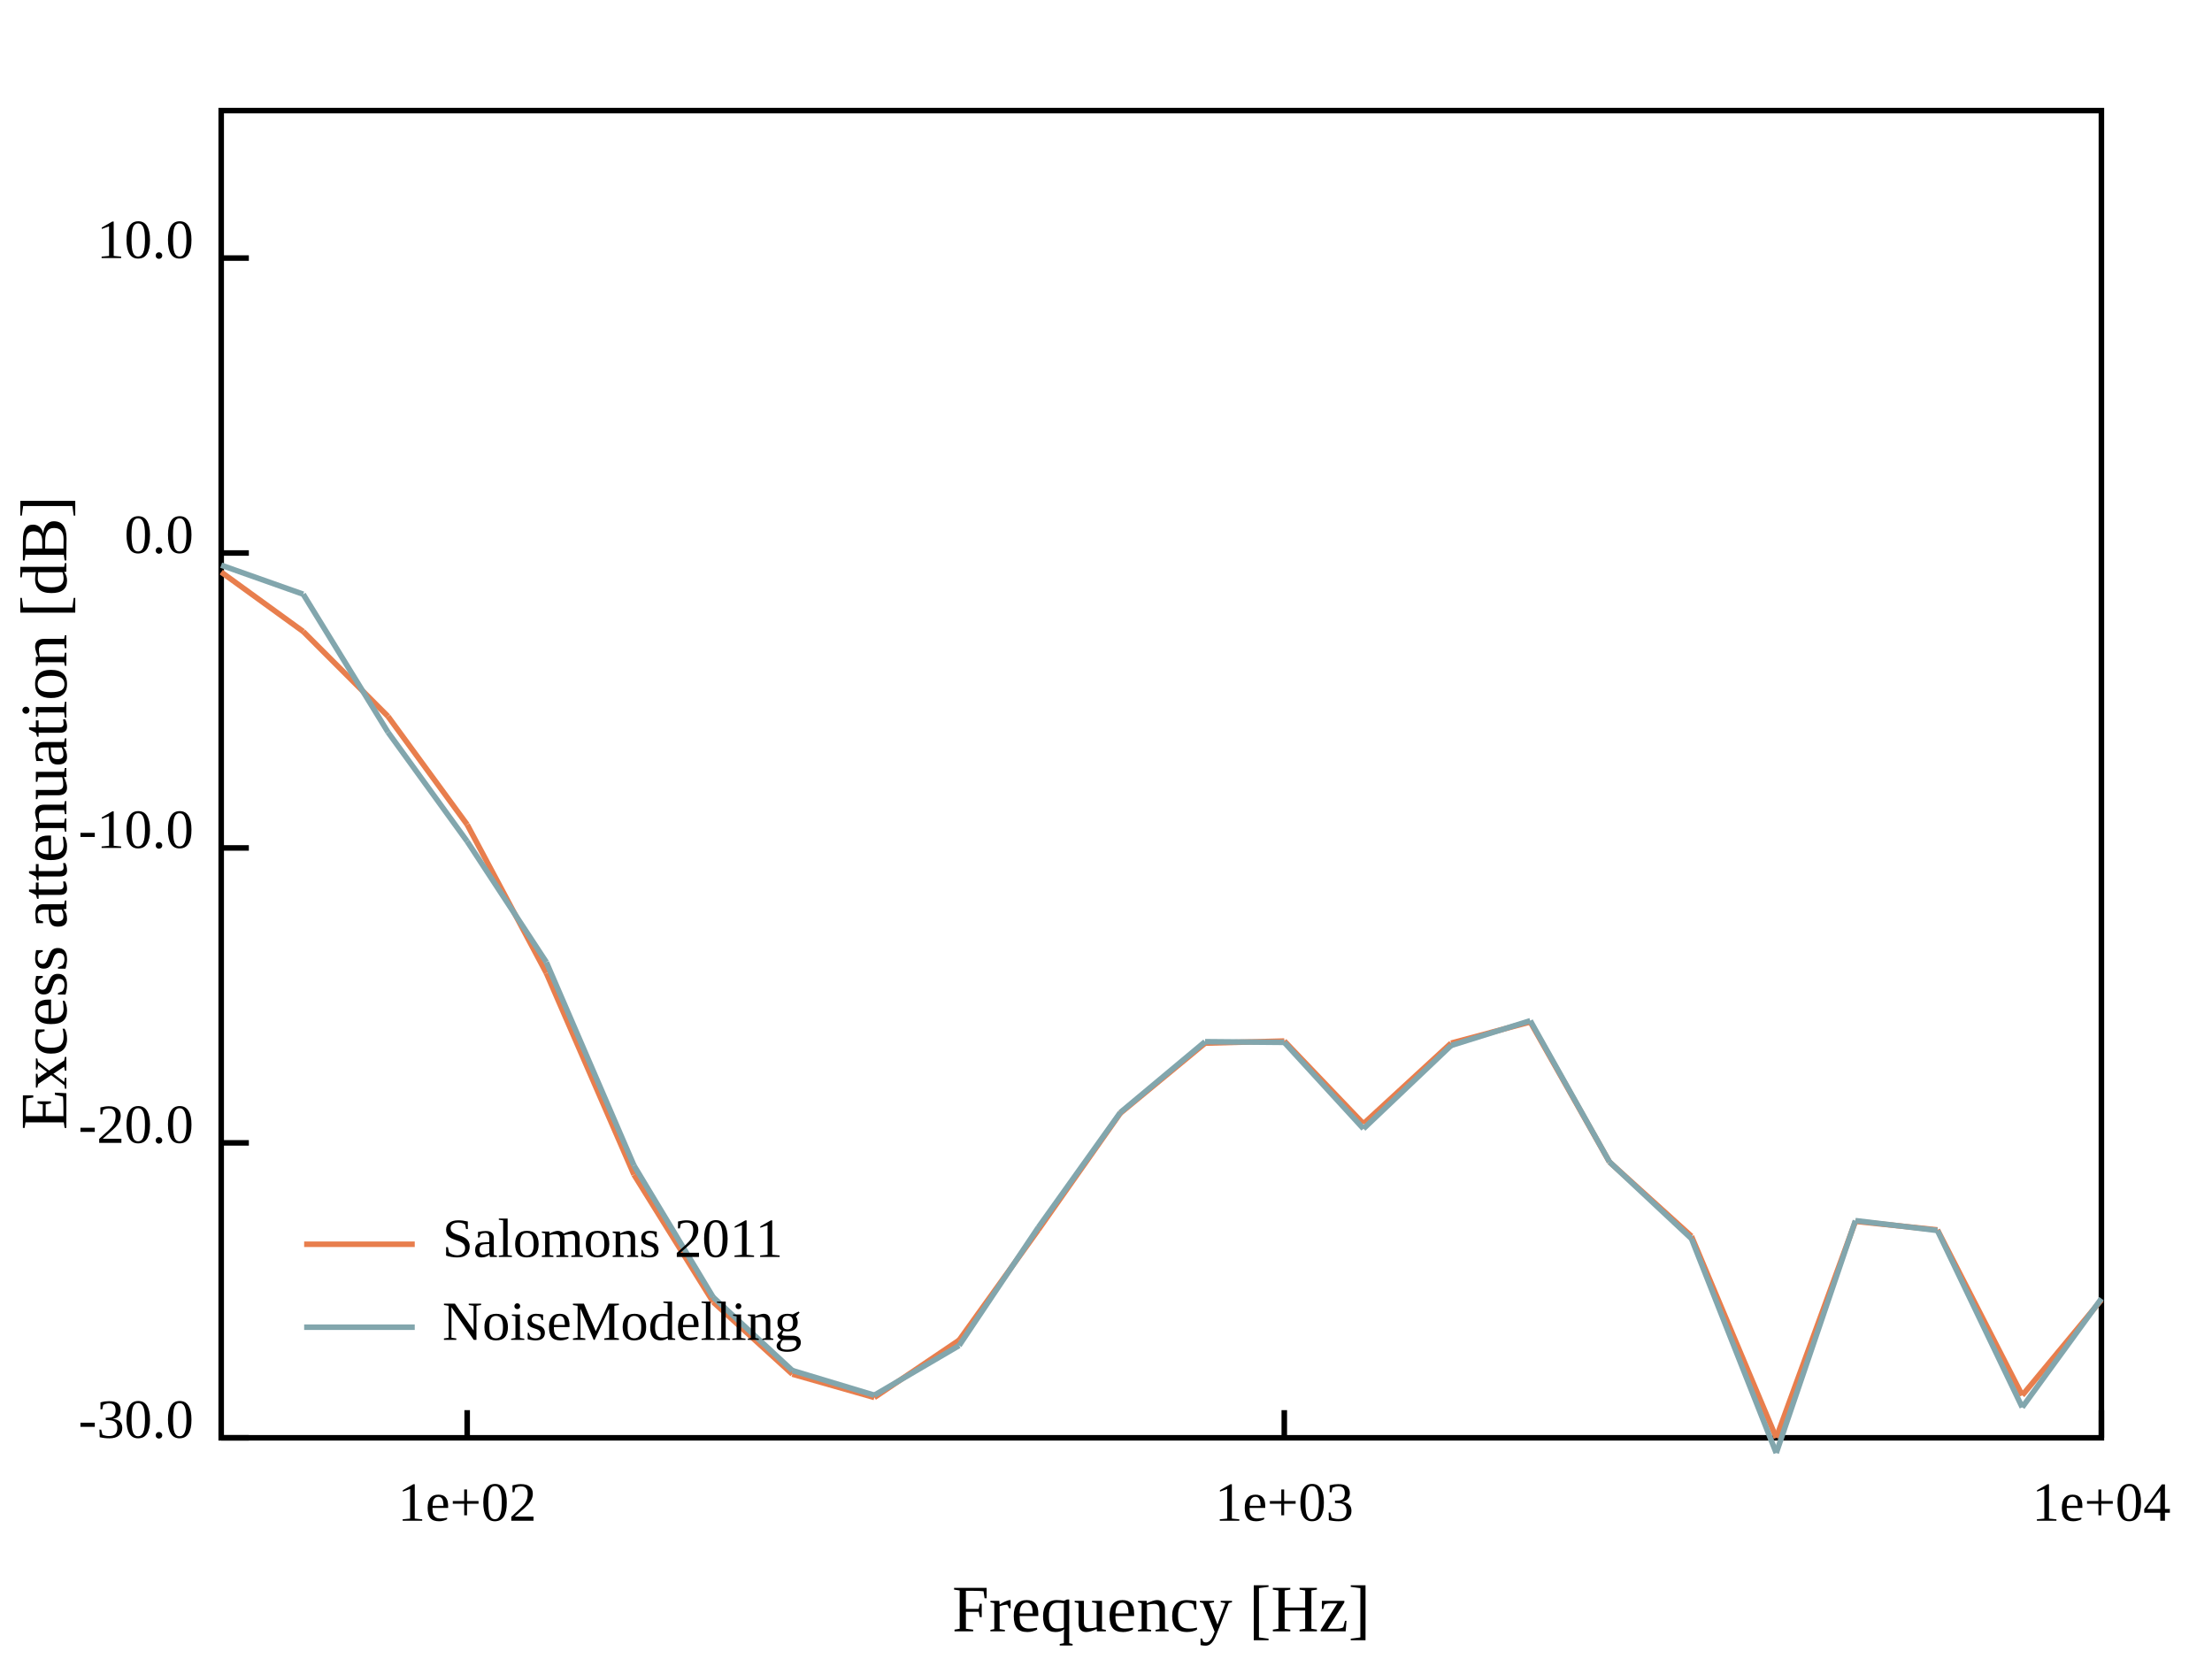
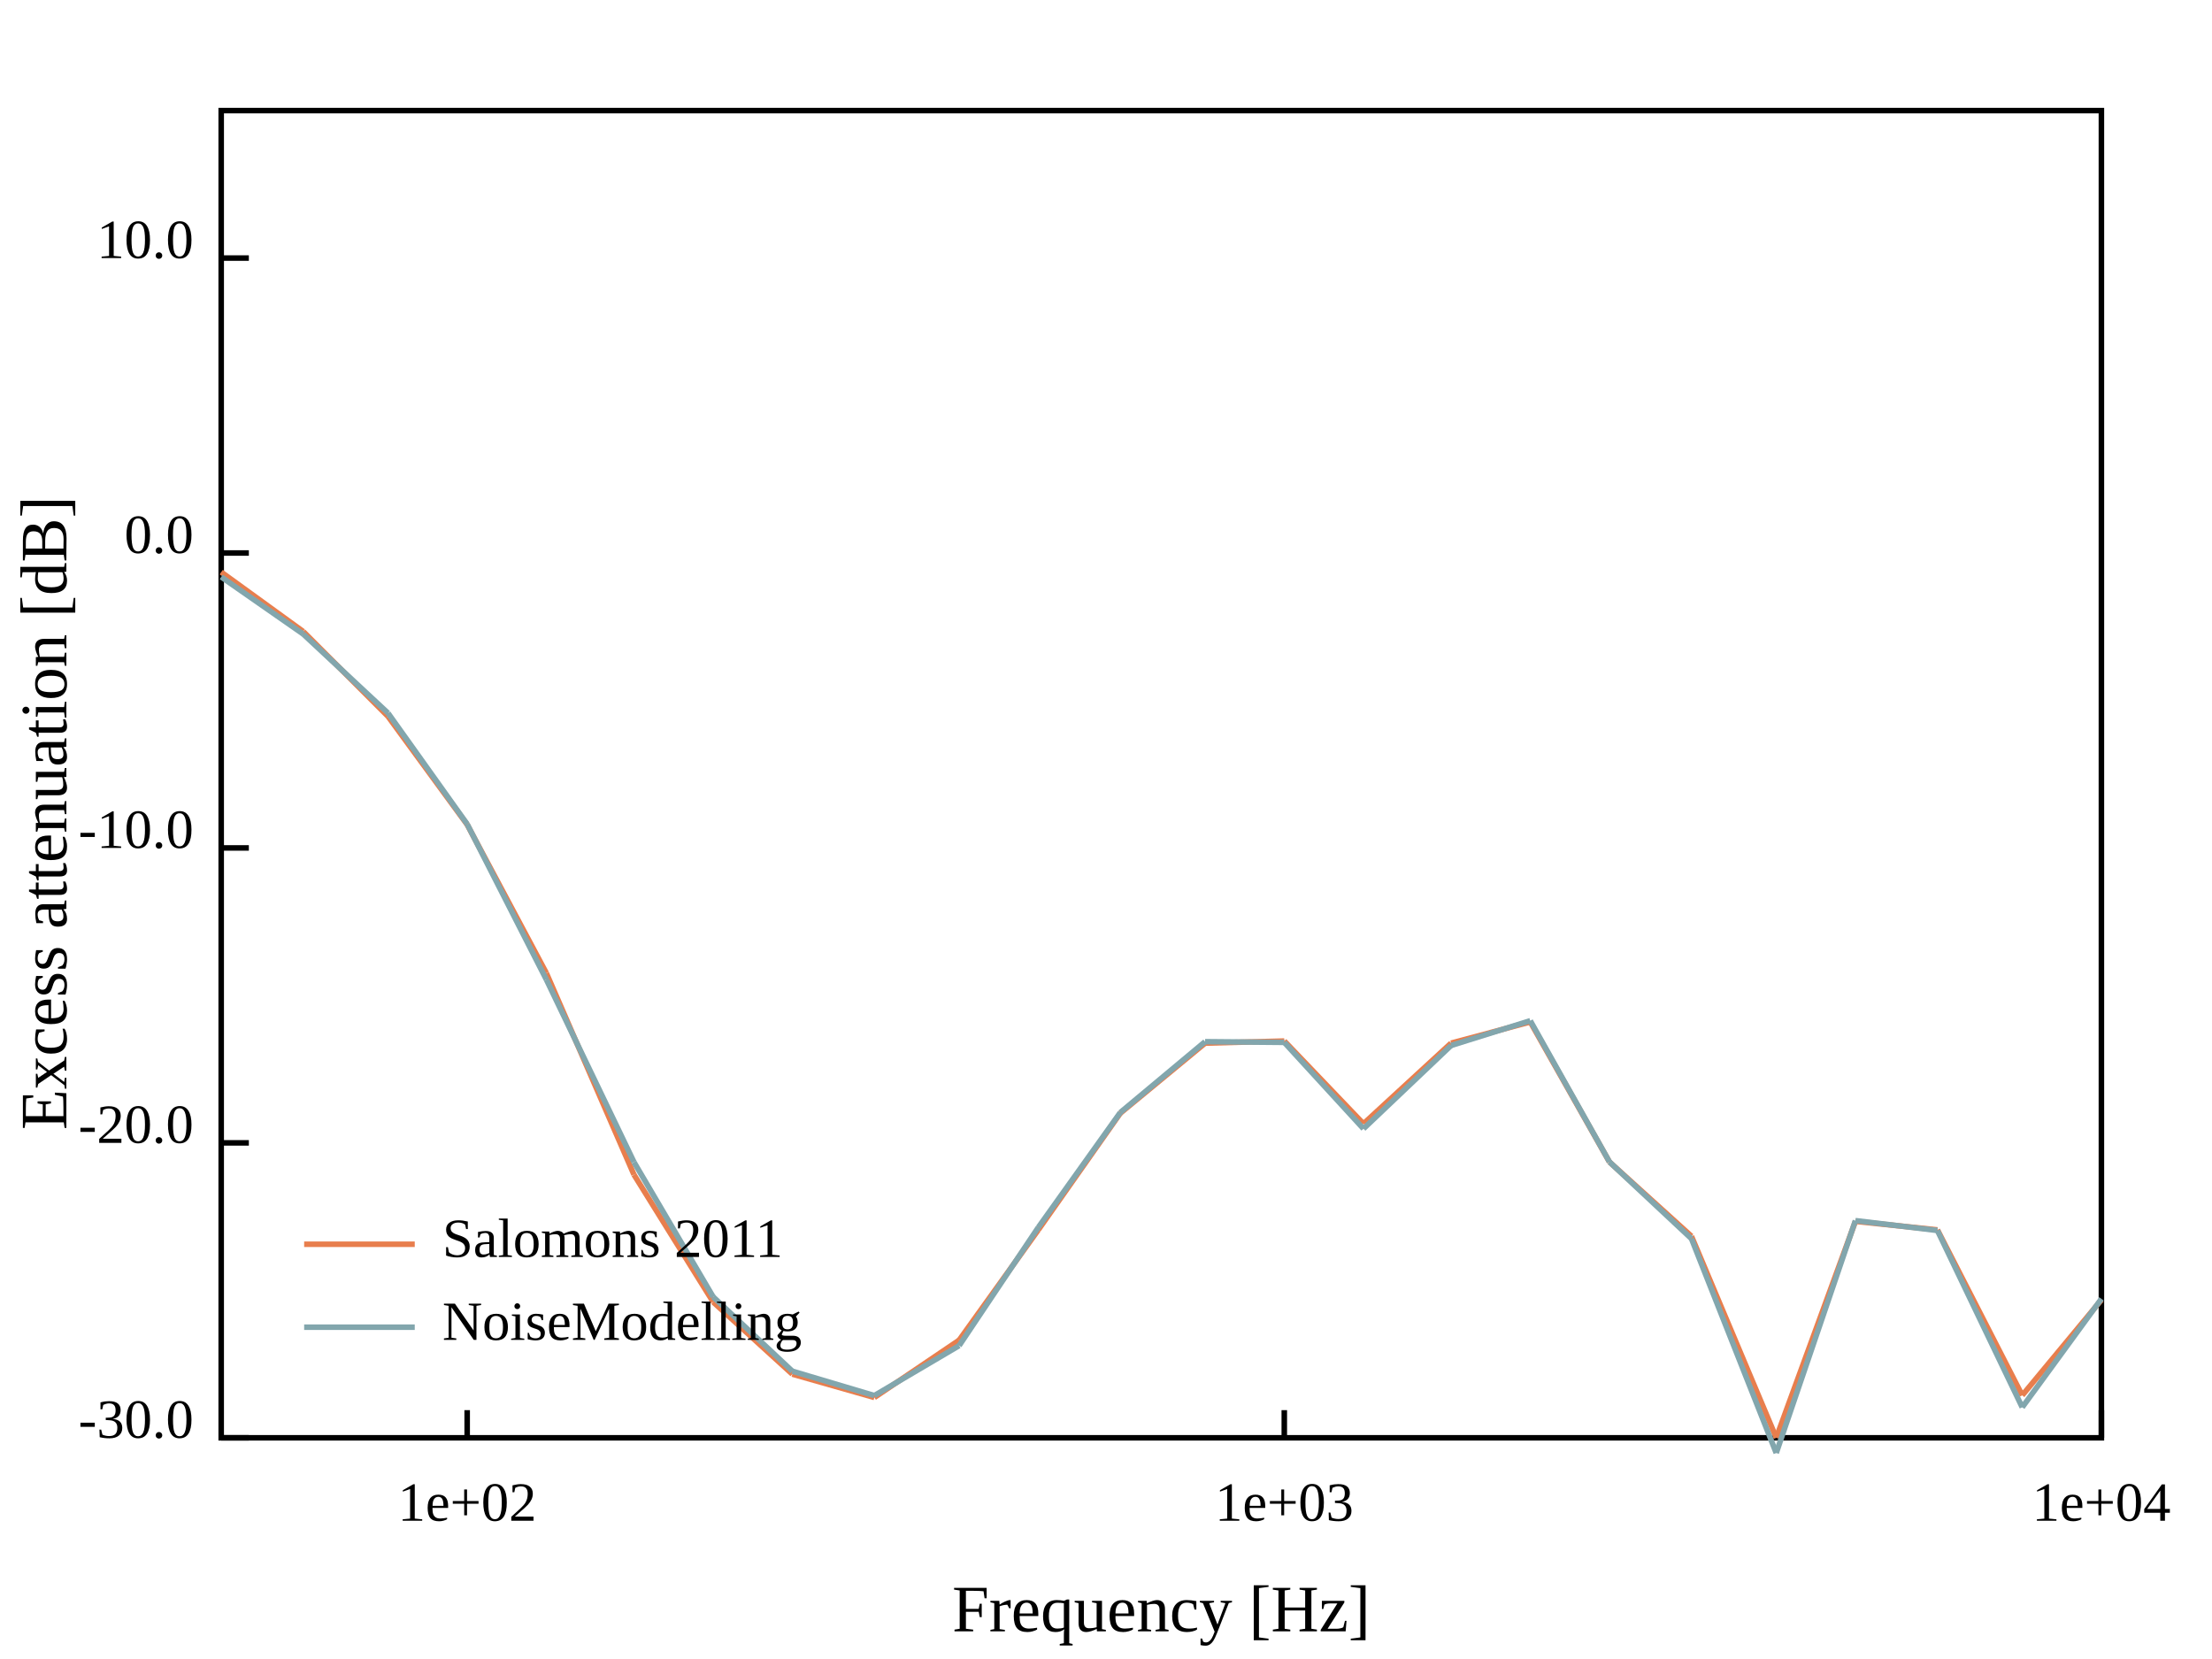
<svg xmlns="http://www.w3.org/2000/svg" height="300" width="400">
  <rect width="400" height="300" x="0" y="0" style="fill:white; stroke:none" />
  <rect width="340" height="240" x="40" y="20" style="fill:none; stroke-width:1;stroke:black" />
  <line x1="40" y1="260" x2="45" y2="260" style="fill:none; stroke-width:1; stroke:black" />
  <text x="35" y="260" text-anchor="end" style="stroke:none; fill:black; font-size:smaller">-30.0</text>
  <line x1="40" y1="206.667" x2="45" y2="206.667" style="fill:none; stroke-width:1; stroke:black" />
  <text x="35" y="206.667" text-anchor="end" style="stroke:none; fill:black; font-size:smaller">-20.0</text>
  <line x1="40" y1="153.333" x2="45" y2="153.333" style="fill:none; stroke-width:1; stroke:black" />
  <text x="35" y="153.333" text-anchor="end" style="stroke:none; fill:black; font-size:smaller">-10.0</text>
  <line x1="40" y1="100" x2="45" y2="100" style="fill:none; stroke-width:1; stroke:black" />
  <text x="35" y="100" text-anchor="end" style="stroke:none; fill:black; font-size:smaller">0.0</text>
  <line x1="40" y1="46.667" x2="45" y2="46.667" style="fill:none; stroke-width:1; stroke:black" />
  <text x="35" y="46.667" text-anchor="end" style="stroke:none; fill:black; font-size:smaller">10.0</text>
  <line x1="84.48" y1="260" x2="84.48" y2="255" style="fill:none; stroke-width:1; stroke:black" />
  <text x="84.48" y="275" text-anchor="middle" style="stroke:none; fill:black; font-size:smaller">1e+02</text>
  <line x1="232.24" y1="260" x2="232.24" y2="255" style="fill:none; stroke-width:1; stroke:black" />
  <text x="232.24" y="275" text-anchor="middle" style="stroke:none; fill:black; font-size:smaller">1e+03</text>
  <line x1="380" y1="260" x2="380" y2="255" style="fill:none; stroke-width:1; stroke:black" />
  <text x="380" y="275" text-anchor="middle" style="stroke:none; fill:black; font-size:smaller">1e+04</text>
  <line x1="40" y1="103.453" x2="54.831" y2="114.197" style="fill:none; stroke-width:1; stroke:rgb(232,126,77)" />
  <line x1="54.831" y1="114.197" x2="70.161" y2="129.544" style="fill:none; stroke-width:1; stroke:rgb(232,126,77)" />
  <line x1="70.161" y1="129.544" x2="84.48" y2="149.113" style="fill:none; stroke-width:1; stroke:rgb(232,126,77)" />
  <line x1="84.48" y1="149.113" x2="98.8" y2="175.971" style="fill:none; stroke-width:1; stroke:rgb(232,126,77)" />
  <line x1="98.8" y1="175.971" x2="114.641" y2="212.422" style="fill:none; stroke-width:1; stroke:rgb(232,126,77)" />
  <line x1="114.641" y1="212.422" x2="128.96" y2="235.444" style="fill:none; stroke-width:1; stroke:rgb(232,126,77)" />
  <line x1="128.96" y1="235.444" x2="143.28" y2="248.489" style="fill:none; stroke-width:1; stroke:rgb(232,126,77)" />
  <line x1="143.28" y1="248.489" x2="158.11" y2="252.71" style="fill:none; stroke-width:1; stroke:rgb(232,126,77)" />
  <line x1="158.11" y1="252.71" x2="173.441" y2="242.35" style="fill:none; stroke-width:1; stroke:rgb(232,126,77)" />
  <line x1="173.441" y1="242.35" x2="187.76" y2="222.398" style="fill:none; stroke-width:1; stroke:rgb(232,126,77)" />
  <line x1="187.76" y1="222.398" x2="202.591" y2="201.295" style="fill:none; stroke-width:1; stroke:rgb(232,126,77)" />
  <line x1="202.591" y1="201.295" x2="217.921" y2="188.633" style="fill:none; stroke-width:1; stroke:rgb(232,126,77)" />
  <line x1="217.921" y1="188.633" x2="232.24" y2="188.249" style="fill:none; stroke-width:1; stroke:rgb(232,126,77)" />
  <line x1="232.24" y1="188.249" x2="246.559" y2="203.213" style="fill:none; stroke-width:1; stroke:rgb(232,126,77)" />
  <line x1="246.559" y1="203.213" x2="262.401" y2="188.633" style="fill:none; stroke-width:1; stroke:rgb(232,126,77)" />
  <line x1="262.401" y1="188.633" x2="276.72" y2="184.796" style="fill:none; stroke-width:1; stroke:rgb(232,126,77)" />
  <line x1="276.72" y1="184.796" x2="291.04" y2="210.12" style="fill:none; stroke-width:1; stroke:rgb(232,126,77)" />
  <line x1="291.04" y1="210.12" x2="305.87" y2="223.549" style="fill:none; stroke-width:1; stroke:rgb(232,126,77)" />
  <line x1="305.87" y1="223.549" x2="321.2" y2="260" style="fill:none; stroke-width:1; stroke:rgb(232,126,77)" />
  <line x1="321.2" y1="260" x2="335.52" y2="220.863" style="fill:none; stroke-width:1; stroke:rgb(232,126,77)" />
  <line x1="335.52" y1="220.863" x2="350.351" y2="222.398" style="fill:none; stroke-width:1; stroke:rgb(232,126,77)" />
  <line x1="350.351" y1="222.398" x2="365.681" y2="252.326" style="fill:none; stroke-width:1; stroke:rgb(232,126,77)" />
  <line x1="365.681" y1="252.326" x2="380" y2="235.06" style="fill:none; stroke-width:1; stroke:rgb(232,126,77)" />
-   <line x1="40" y1="102.204" x2="54.831" y2="107.451" style="fill:none; stroke-width:1; stroke:rgb(130,166,173)" />
-   <line x1="54.831" y1="107.451" x2="70.161" y2="132.403" style="fill:none; stroke-width:1; stroke:rgb(130,166,173)" />
-   <line x1="70.161" y1="132.403" x2="84.48" y2="152.149" style="fill:none; stroke-width:1; stroke:rgb(130,166,173)" />
-   <line x1="84.48" y1="152.149" x2="98.8" y2="173.995" style="fill:none; stroke-width:1; stroke:rgb(130,166,173)" />
-   <line x1="98.8" y1="173.995" x2="114.641" y2="210.759" style="fill:none; stroke-width:1; stroke:rgb(130,166,173)" />
-   <line x1="114.641" y1="210.759" x2="128.96" y2="234.571" style="fill:none; stroke-width:1; stroke:rgb(130,166,173)" />
-   <line x1="128.96" y1="234.571" x2="143.28" y2="247.831" style="fill:none; stroke-width:1; stroke:rgb(130,166,173)" />
-   <line x1="143.28" y1="247.831" x2="158.11" y2="252.296" style="fill:none; stroke-width:1; stroke:rgb(130,166,173)" />
-   <line x1="158.11" y1="252.296" x2="173.441" y2="243.316" style="fill:none; stroke-width:1; stroke:rgb(130,166,173)" />
-   <line x1="173.441" y1="243.316" x2="187.76" y2="221.948" style="fill:none; stroke-width:1; stroke:rgb(130,166,173)" />
-   <line x1="187.76" y1="221.948" x2="202.591" y2="201.173" style="fill:none; stroke-width:1; stroke:rgb(130,166,173)" />
+   <line x1="40" y1="104.325" x2="54.831" y2="114.659" style="fill:none; stroke-width:1; stroke:rgb(130,166,173)" />
+   <line x1="54.831" y1="114.659" x2="70.161" y2="128.948" style="fill:none; stroke-width:1; stroke:rgb(130,166,173)" />
+   <line x1="70.161" y1="128.948" x2="84.48" y2="149.027" style="fill:none; stroke-width:1; stroke:rgb(130,166,173)" />
+   <line x1="84.48" y1="149.027" x2="98.8" y2="177.144" style="fill:none; stroke-width:1; stroke:rgb(130,166,173)" />
+   <line x1="98.8" y1="177.144" x2="114.641" y2="210.144" style="fill:none; stroke-width:1; stroke:rgb(130,166,173)" />
+   <line x1="114.641" y1="210.144" x2="128.96" y2="234.514" style="fill:none; stroke-width:1; stroke:rgb(130,166,173)" />
+   <line x1="128.96" y1="234.514" x2="143.28" y2="247.953" style="fill:none; stroke-width:1; stroke:rgb(130,166,173)" />
+   <line x1="143.28" y1="247.953" x2="158.11" y2="252.364" style="fill:none; stroke-width:1; stroke:rgb(130,166,173)" />
+   <line x1="158.11" y1="252.364" x2="173.441" y2="243.335" style="fill:none; stroke-width:1; stroke:rgb(130,166,173)" />
+   <line x1="173.441" y1="243.335" x2="187.76" y2="221.95" style="fill:none; stroke-width:1; stroke:rgb(130,166,173)" />
+   <line x1="187.76" y1="221.95" x2="202.591" y2="201.173" style="fill:none; stroke-width:1; stroke:rgb(130,166,173)" />
  <line x1="202.591" y1="201.173" x2="217.921" y2="188.369" style="fill:none; stroke-width:1; stroke:rgb(130,166,173)" />
  <line x1="217.921" y1="188.369" x2="232.24" y2="188.495" style="fill:none; stroke-width:1; stroke:rgb(130,166,173)" />
  <line x1="232.24" y1="188.495" x2="246.559" y2="204.111" style="fill:none; stroke-width:1; stroke:rgb(130,166,173)" />
  <line x1="246.559" y1="204.111" x2="262.401" y2="189.055" style="fill:none; stroke-width:1; stroke:rgb(130,166,173)" />
  <line x1="262.401" y1="189.055" x2="276.72" y2="184.578" style="fill:none; stroke-width:1; stroke:rgb(130,166,173)" />
  <line x1="276.72" y1="184.578" x2="291.04" y2="210.11" style="fill:none; stroke-width:1; stroke:rgb(130,166,173)" />
  <line x1="291.04" y1="210.11" x2="305.87" y2="223.993" style="fill:none; stroke-width:1; stroke:rgb(130,166,173)" />
  <line x1="305.87" y1="223.993" x2="321.2" y2="262.753" style="fill:none; stroke-width:1; stroke:rgb(130,166,173)" />
  <line x1="321.2" y1="262.753" x2="335.52" y2="220.727" style="fill:none; stroke-width:1; stroke:rgb(130,166,173)" />
  <line x1="335.52" y1="220.727" x2="350.351" y2="222.511" style="fill:none; stroke-width:1; stroke:rgb(130,166,173)" />
  <line x1="350.351" y1="222.511" x2="365.681" y2="254.486" style="fill:none; stroke-width:1; stroke:rgb(130,166,173)" />
-   <line x1="365.681" y1="254.486" x2="380" y2="234.83" style="fill:none; stroke-width:1; stroke:rgb(130,166,173)" />
+   <line x1="365.681" y1="254.486" x2="380" y2="234.867" style="fill:none; stroke-width:1; stroke:rgb(130,166,173)" />
  <text x="210" y="295" text-anchor="middle" style="stroke:none; fill:black">Frequency [Hz]</text>
  <text x="5" y="140" transform="rotate(-90, 12, 140)" text-anchor="middle" style="stroke:none; fill:black">Excess attenuation [dB]</text>
  <line x1="55" y1="225" x2="75" y2="225" style="fill:none; stroke-width:1; stroke:rgb(232,126,77)" />
  <text x="80" y="225" dominant-baseline="middle" style="stroke:none; fill:black; font-size:smaller">Salomons 2011</text>
  <line x1="55" y1="240" x2="75" y2="240" style="fill:none; stroke-width:1; stroke:rgb(130,166,173)" />
  <text x="80" y="240" dominant-baseline="middle" style="stroke:none; fill:black; font-size:smaller">NoiseModelling</text>
</svg>
